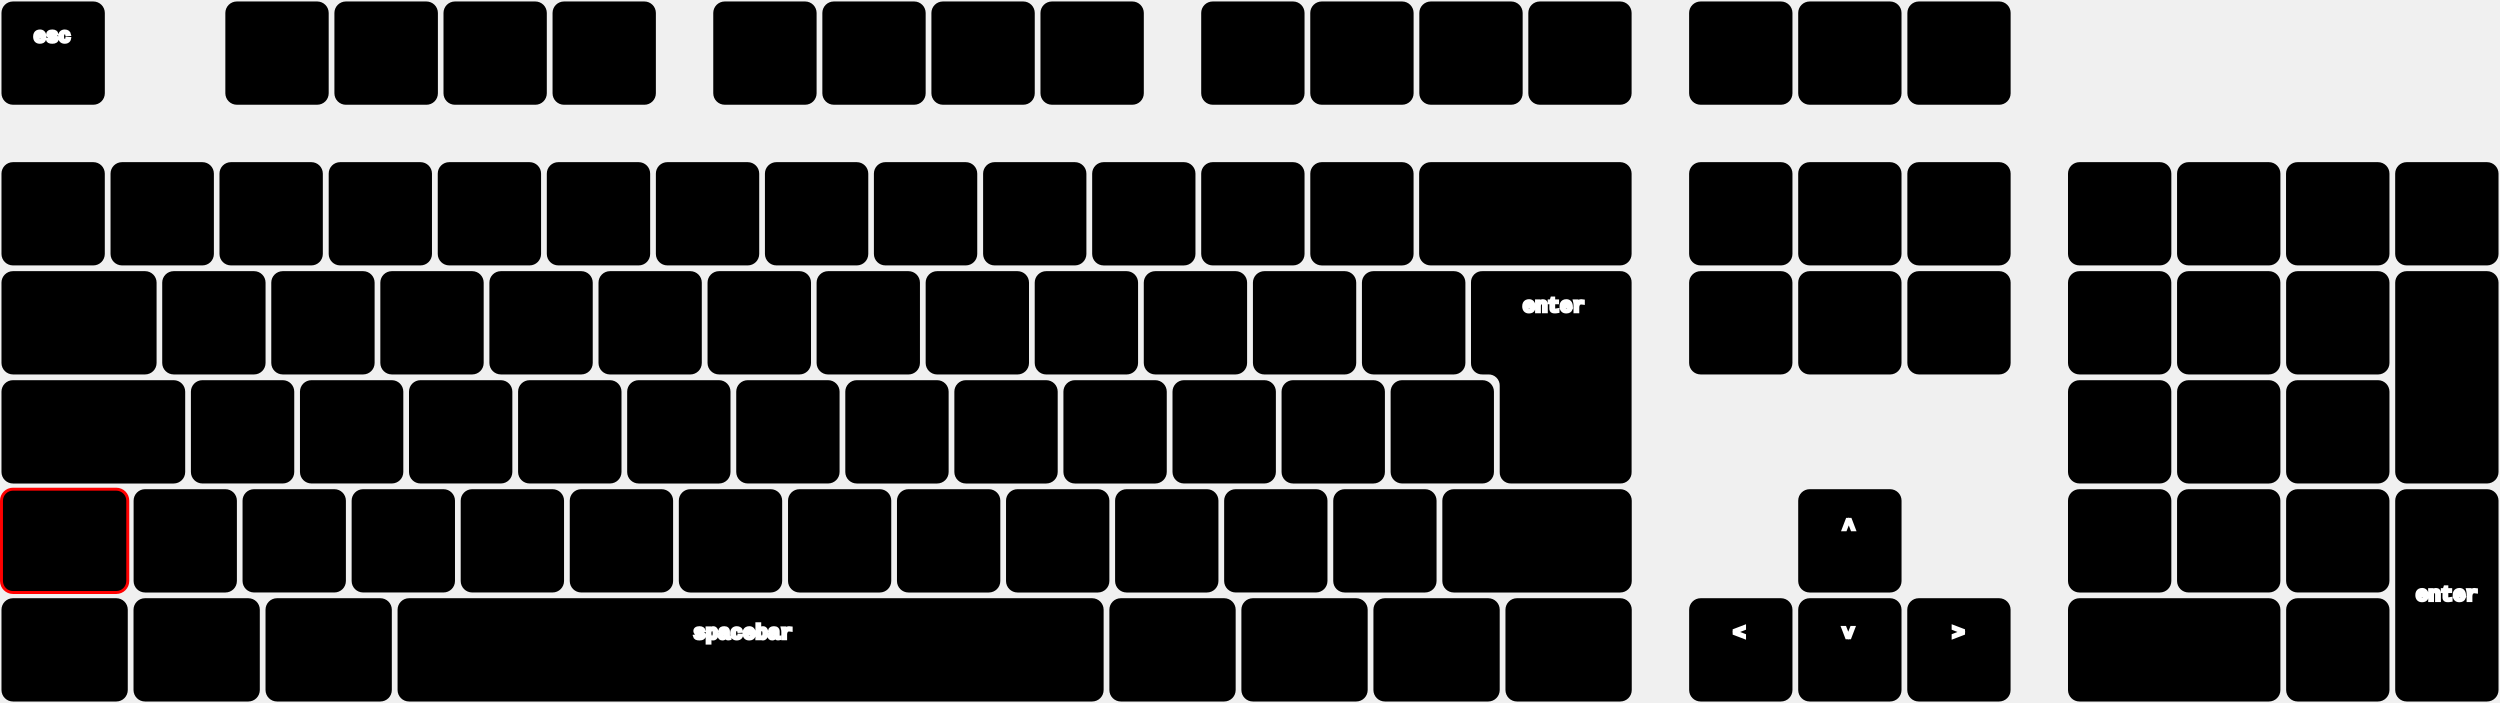
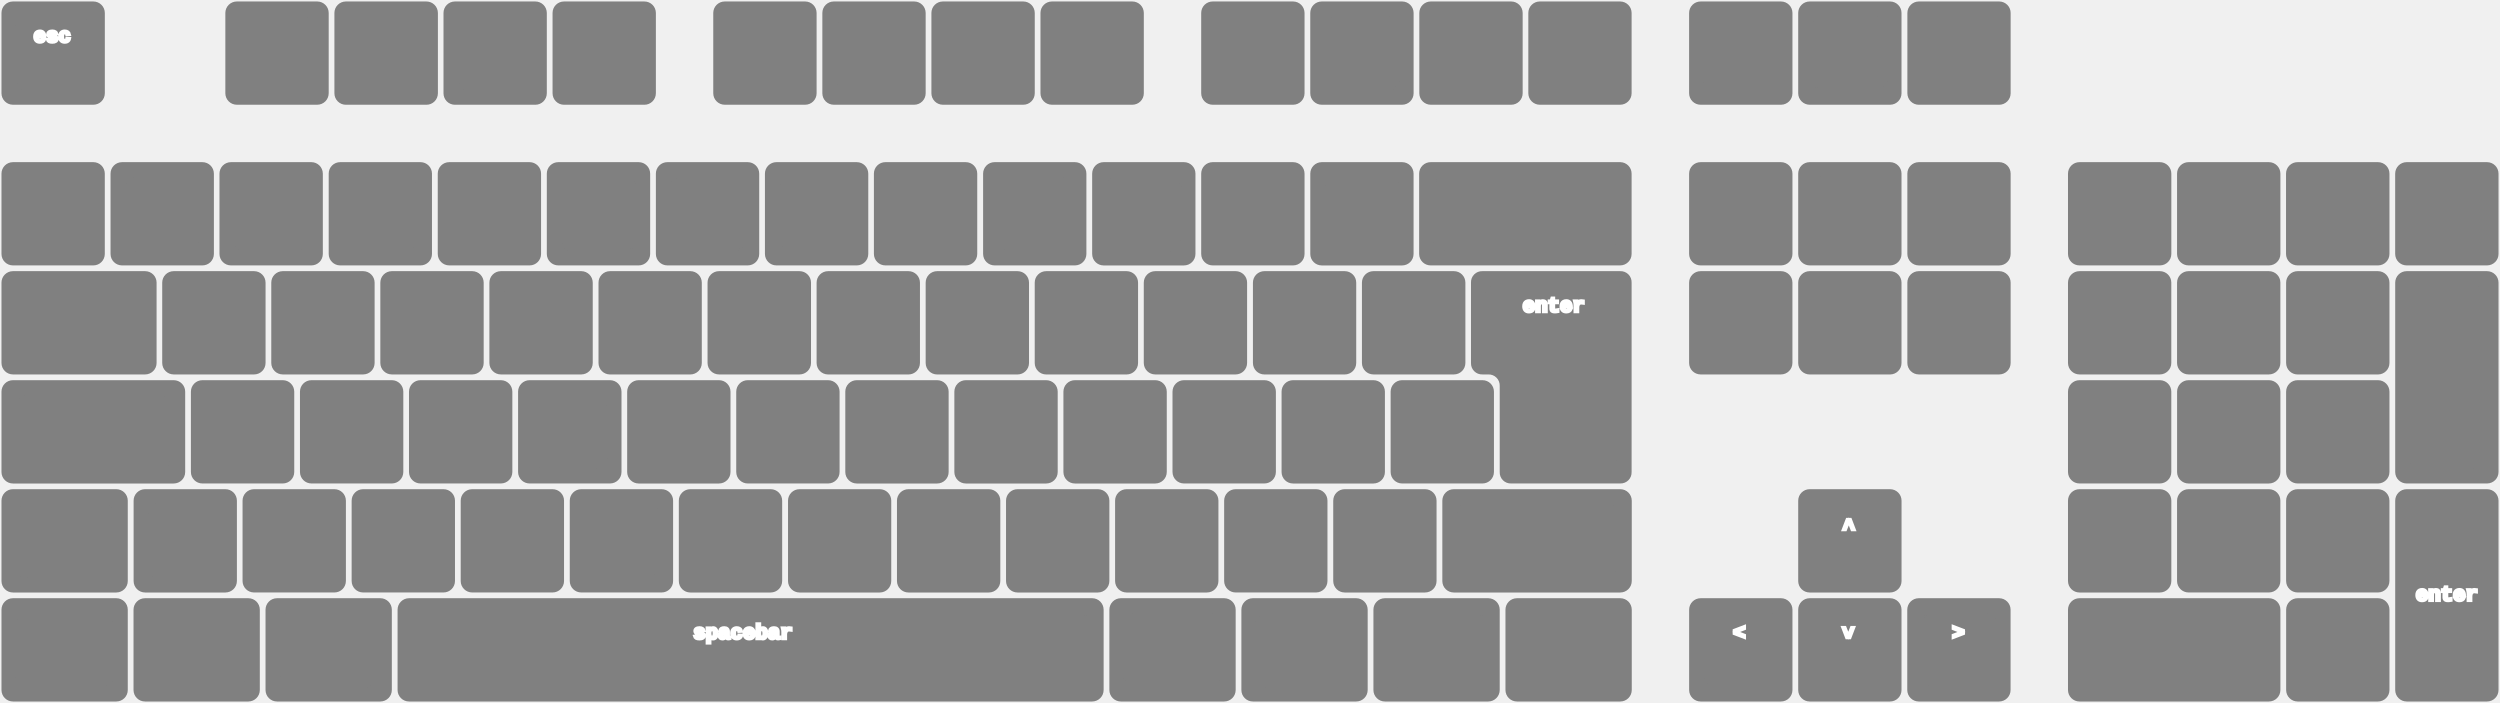
<svg xmlns="http://www.w3.org/2000/svg" viewBox="0 0 844.26 237.4">
  <defs>
    <style>.cls-2{fill:none;stroke:#fff;}.cls-2{font-size:7px;fill:#fff;font-family:CourierNewPS-BoldMT, Courier
            New;font-weight:700;}
        </style>
  </defs>
  <g id="Layer_2">
-     <g id="Layer_1-2">
-       <path stroke="red" class="cls-1" d="M4.37,165.2h34.9a3.88,3.88,0,0,1,3.88,3.88v27.13a3.88,3.88,0,0,1-3.88,3.88H4.38A3.88,3.88,0,0,1,.5,196.21V169.08A3.87,3.87,0,0,1,4.37,165.2Z" />
+     <g id="Layer_1-2" fill="grey">
+       <path id="key-shift" class="cls-1" d="M4.37,165.2h34.9a3.88,3.88,0,0,1,3.88,3.88v27.13a3.88,3.88,0,0,1-3.88,3.88H4.38A3.88,3.88,0,0,1,.5,196.21V169.08A3.87,3.87,0,0,1,4.37,165.2Z" />
      <path class="cls-1" d="M9.22,170h25.2a3.88,3.88,0,0,1,3.88,3.88v17.44a3.87,3.87,0,0,1-3.87,3.87H9.22a3.88,3.88,0,0,1-3.88-3.88V173.92A3.88,3.88,0,0,1,9.22,170Z" />
      <rect class="cls-1" x="45.09" y="202.02" width="42.65" height="34.88" rx="3.88" />
      <path class="cls-1" d="M53.81,206.86H79a3.88,3.88,0,0,1,3.88,3.88v17.44A3.88,3.88,0,0,1,79,232.05H53.81a3.87,3.87,0,0,1-3.87-3.87V210.74A3.88,3.88,0,0,1,53.81,206.86Z" />
      <rect class="cls-1" x="89.67" y="202.02" width="42.65" height="34.88" rx="3.88" />
      <path class="cls-1" d="M98.39,206.86h25.2a3.88,3.88,0,0,1,3.88,3.88v17.44a3.87,3.87,0,0,1-3.87,3.87H98.4a3.88,3.88,0,0,1-3.88-3.88V210.74A3.88,3.88,0,0,1,98.39,206.86Z" />
      <rect class="cls-1" x="374.64" y="202.02" width="42.65" height="34.88" rx="3.88" />
      <path class="cls-1" d="M383.36,206.86h25.2a3.88,3.88,0,0,1,3.88,3.88v17.44a3.88,3.88,0,0,1-3.88,3.88h-25.2a3.88,3.88,0,0,1-3.88-3.88V210.74A3.87,3.87,0,0,1,383.36,206.86Z" />
      <rect class="cls-1" x="419.22" y="202.02" width="42.65" height="34.88" rx="3.88" />
      <path class="cls-1" d="M427.95,206.86h25.2a3.88,3.88,0,0,1,3.88,3.88v17.44a3.88,3.88,0,0,1-3.88,3.88h-25.2a3.87,3.87,0,0,1-3.87-3.87V210.74A3.88,3.88,0,0,1,427.95,206.86Z" />
      <rect class="cls-1" x="463.81" y="202.02" width="42.65" height="34.88" rx="3.88" />
      <path class="cls-1" d="M472.53,206.86h25.2a3.88,3.88,0,0,1,3.88,3.88v17.44a3.88,3.88,0,0,1-3.88,3.88h-25.2a3.87,3.87,0,0,1-3.87-3.87V210.74A3.88,3.88,0,0,1,472.53,206.86Z" />
      <path class="cls-1" d="M517.12,206.86h25.2a3.87,3.87,0,0,1,3.87,3.87v17.44a3.88,3.88,0,0,1-3.88,3.88h-25.2a3.88,3.88,0,0,1-3.88-3.88V210.74A3.88,3.88,0,0,1,517.12,206.86Z" />
      <rect class="cls-1" x="508.4" y="202.02" width="42.65" height="34.88" rx="3.88" />
      <path class="cls-1" d="M90.64,170h17.45a3.88,3.88,0,0,1,3.88,3.88v17.44a3.88,3.88,0,0,1-3.88,3.88H90.64a3.87,3.87,0,0,1-3.87-3.87V173.93A3.88,3.88,0,0,1,90.64,170Z" />
      <path class="cls-1" d="M85.79,165.2h27.14a3.88,3.88,0,0,1,3.88,3.88v27.13a3.87,3.87,0,0,1-3.87,3.87H85.79a3.88,3.88,0,0,1-3.88-3.88V169.08A3.88,3.88,0,0,1,85.79,165.2Z" />
      <path class="cls-1" d="M127.47,170h17.45a3.88,3.88,0,0,1,3.88,3.88v17.44a3.88,3.88,0,0,1-3.88,3.88H127.47a3.88,3.88,0,0,1-3.88-3.88V173.92A3.87,3.87,0,0,1,127.47,170Z" />
      <path class="cls-1" d="M122.63,165.2h27.14a3.88,3.88,0,0,1,3.88,3.88v27.13a3.87,3.87,0,0,1-3.87,3.87H122.63a3.88,3.88,0,0,1-3.88-3.88V169.08A3.88,3.88,0,0,1,122.63,165.2Z" />
      <rect class="cls-1" x="160.43" y="170.05" width="25.2" height="25.19" rx="3.88" />
      <path class="cls-1" d="M159.46,165.2H186.6a3.88,3.88,0,0,1,3.88,3.88v27.13a3.87,3.87,0,0,1-3.87,3.87H159.46a3.88,3.88,0,0,1-3.88-3.88V169.08A3.88,3.88,0,0,1,159.46,165.2Z" />
      <path class="cls-1" d="M196.29,165.2h27.14a3.88,3.88,0,0,1,3.88,3.88v27.13a3.87,3.87,0,0,1-3.87,3.87H196.29a3.88,3.88,0,0,1-3.88-3.88V169.08A3.88,3.88,0,0,1,196.29,165.2Z" />
      <path class="cls-1" d="M201.14,170h17.45a3.87,3.87,0,0,1,3.87,3.87v17.44a3.88,3.88,0,0,1-3.88,3.88H201.14a3.88,3.88,0,0,1-3.88-3.88V173.93A3.88,3.88,0,0,1,201.14,170Z" />
      <path class="cls-1" d="M238,170h17.45a3.88,3.88,0,0,1,3.88,3.88v17.44a3.87,3.87,0,0,1-3.87,3.87H238a3.88,3.88,0,0,1-3.88-3.88V173.92A3.88,3.88,0,0,1,238,170Z" />
      <path class="cls-1" d="M233.12,165.2h27.14a3.88,3.88,0,0,1,3.88,3.88v27.13a3.88,3.88,0,0,1-3.88,3.88H233.12a3.88,3.88,0,0,1-3.88-3.88V169.08A3.87,3.87,0,0,1,233.12,165.2Z" />
      <path class="cls-1" d="M274.8,170h17.45a3.87,3.87,0,0,1,3.87,3.87v17.44a3.88,3.88,0,0,1-3.88,3.88H274.8a3.88,3.88,0,0,1-3.88-3.88V173.93A3.88,3.88,0,0,1,274.8,170Z" />
      <path class="cls-1" d="M270,165.2H297.1a3.88,3.88,0,0,1,3.88,3.88v27.13a3.88,3.88,0,0,1-3.88,3.88H270a3.88,3.88,0,0,1-3.88-3.88V169.08A3.87,3.87,0,0,1,270,165.2Z" />
      <path class="cls-1" d="M311.63,170h17.45a3.88,3.88,0,0,1,3.88,3.88v17.44a3.87,3.87,0,0,1-3.87,3.87H311.63a3.88,3.88,0,0,1-3.88-3.88V173.92A3.88,3.88,0,0,1,311.63,170Z" />
      <path class="cls-1" d="M306.79,165.2h27.14a3.88,3.88,0,0,1,3.88,3.88v27.13a3.88,3.88,0,0,1-3.88,3.88H306.79a3.88,3.88,0,0,1-3.88-3.88V169.08A3.87,3.87,0,0,1,306.79,165.2Z" />
      <path class="cls-1" d="M348.46,170h17.45a3.88,3.88,0,0,1,3.88,3.88v17.44a3.87,3.87,0,0,1-3.87,3.87H348.47a3.88,3.88,0,0,1-3.88-3.88V173.92A3.88,3.88,0,0,1,348.46,170Z" />
      <path class="cls-1" d="M343.62,165.2h27.14a3.88,3.88,0,0,1,3.88,3.88v27.13a3.88,3.88,0,0,1-3.88,3.88H343.62a3.88,3.88,0,0,1-3.88-3.88V169.08A3.87,3.87,0,0,1,343.62,165.2Z" />
      <path class="cls-1" d="M385.3,170h17.45a3.87,3.87,0,0,1,3.87,3.87v17.44a3.88,3.88,0,0,1-3.88,3.88H385.3a3.88,3.88,0,0,1-3.88-3.88V173.93A3.88,3.88,0,0,1,385.3,170Z" />
      <path class="cls-1" d="M380.45,165.2h27.14a3.88,3.88,0,0,1,3.88,3.88v27.13a3.88,3.88,0,0,1-3.88,3.88H380.45a3.88,3.88,0,0,1-3.88-3.88V169.08A3.87,3.87,0,0,1,380.45,165.2Z" />
      <path class="cls-1" d="M422.13,170h17.45a3.88,3.88,0,0,1,3.88,3.88v17.44a3.88,3.88,0,0,1-3.88,3.88H422.13a3.87,3.87,0,0,1-3.87-3.87V173.93A3.88,3.88,0,0,1,422.13,170Z" />
      <path class="cls-1" d="M417.28,165.2h27.14a3.87,3.87,0,0,1,3.87,3.87v27.13a3.88,3.88,0,0,1-3.88,3.88H417.28a3.88,3.88,0,0,1-3.88-3.88V169.08A3.88,3.88,0,0,1,417.28,165.2Z" />
      <path class="cls-1" d="M459,170h17.45a3.88,3.88,0,0,1,3.88,3.88v17.44a3.88,3.88,0,0,1-3.88,3.88H459a3.87,3.87,0,0,1-3.87-3.87V173.93A3.88,3.88,0,0,1,459,170Z" />
      <path class="cls-1" d="M454.11,165.2h27.14a3.88,3.88,0,0,1,3.88,3.88v27.13a3.88,3.88,0,0,1-3.88,3.88H454.12a3.88,3.88,0,0,1-3.88-3.88V169.08A3.87,3.87,0,0,1,454.11,165.2Z" />
      <path class="cls-1" d="M73.19,133.23H90.64a3.88,3.88,0,0,1,3.88,3.88v17.44a3.88,3.88,0,0,1-3.88,3.88H73.19a3.87,3.87,0,0,1-3.87-3.87V137.11A3.88,3.88,0,0,1,73.19,133.23Z" />
      <path class="cls-1" d="M68.35,128.39H95.49a3.88,3.88,0,0,1,3.88,3.88v27.13a3.87,3.87,0,0,1-3.87,3.87H68.35a3.88,3.88,0,0,1-3.88-3.88V132.26A3.88,3.88,0,0,1,68.35,128.39Z" />
      <path class="cls-1" d="M110,133.23h17.45a3.88,3.88,0,0,1,3.88,3.88v17.44a3.88,3.88,0,0,1-3.88,3.88H110a3.88,3.88,0,0,1-3.88-3.88V137.11A3.87,3.87,0,0,1,110,133.23Z" />
      <path class="cls-1" d="M105.18,128.39h27.14a3.88,3.88,0,0,1,3.88,3.88v27.13a3.87,3.87,0,0,1-3.87,3.87H105.18a3.88,3.88,0,0,1-3.88-3.88V132.26A3.88,3.88,0,0,1,105.18,128.39Z" />
      <path class="cls-1" d="M146.86,133.23h17.45a3.87,3.87,0,0,1,3.87,3.87v17.44a3.87,3.87,0,0,1-3.87,3.87H146.86a3.88,3.88,0,0,1-3.88-3.88V137.11A3.88,3.88,0,0,1,146.86,133.23Z" />
      <path class="cls-1" d="M142,128.39h27.14a3.88,3.88,0,0,1,3.88,3.88v27.13a3.87,3.87,0,0,1-3.87,3.87H142a3.88,3.88,0,0,1-3.88-3.88V132.26A3.88,3.88,0,0,1,142,128.39Z" />
      <path class="cls-1" d="M178.84,128.39H206a3.88,3.88,0,0,1,3.88,3.88v27.13a3.87,3.87,0,0,1-3.87,3.87H178.84a3.88,3.88,0,0,1-3.88-3.88V132.26A3.88,3.88,0,0,1,178.84,128.39Z" />
      <path class="cls-1" d="M183.69,133.23h17.45a3.87,3.87,0,0,1,3.87,3.87v17.44a3.88,3.88,0,0,1-3.88,3.88H183.69a3.88,3.88,0,0,1-3.88-3.88V137.11A3.88,3.88,0,0,1,183.69,133.23Z" />
      <path class="cls-1" d="M220.52,133.23H238a3.88,3.88,0,0,1,3.88,3.88v17.44a3.87,3.87,0,0,1-3.87,3.87H220.52a3.88,3.88,0,0,1-3.88-3.88V137.11A3.88,3.88,0,0,1,220.52,133.23Z" />
      <path class="cls-1" d="M215.67,128.39h27.14a3.88,3.88,0,0,1,3.88,3.88v27.13a3.88,3.88,0,0,1-3.88,3.88H215.68a3.88,3.88,0,0,1-3.88-3.88V132.26A3.87,3.87,0,0,1,215.67,128.39Z" />
      <path class="cls-1" d="M257.36,133.23H274.8a3.87,3.87,0,0,1,3.87,3.87v17.44a3.88,3.88,0,0,1-3.88,3.88H257.35a3.88,3.88,0,0,1-3.88-3.88V137.11A3.88,3.88,0,0,1,257.36,133.23Z" />
      <path class="cls-1" d="M252.51,128.39h27.14a3.88,3.88,0,0,1,3.88,3.88v27.12a3.88,3.88,0,0,1-3.88,3.88H252.51a3.88,3.88,0,0,1-3.88-3.88V132.26A3.87,3.87,0,0,1,252.51,128.39Z" />
      <path class="cls-1" d="M294.19,133.23h17.45a3.88,3.88,0,0,1,3.88,3.88v17.44a3.87,3.87,0,0,1-3.87,3.87H294.19a3.88,3.88,0,0,1-3.88-3.88V137.11A3.88,3.88,0,0,1,294.19,133.23Z" />
      <path class="cls-1" d="M289.34,128.39h27.14a3.88,3.88,0,0,1,3.88,3.88v27.13a3.88,3.88,0,0,1-3.88,3.88H289.34a3.88,3.88,0,0,1-3.88-3.88V132.26A3.87,3.87,0,0,1,289.34,128.39Z" />
      <path class="cls-1" d="M331,133.23h17.45a3.88,3.88,0,0,1,3.88,3.88v17.44a3.87,3.87,0,0,1-3.87,3.87H331a3.88,3.88,0,0,1-3.88-3.88V137.11A3.88,3.88,0,0,1,331,133.23Z" />
      <path class="cls-1" d="M326.17,128.39h27.14a3.88,3.88,0,0,1,3.88,3.88v27.13a3.88,3.88,0,0,1-3.88,3.88H326.17a3.88,3.88,0,0,1-3.88-3.88V132.26A3.87,3.87,0,0,1,326.17,128.39Z" />
      <path class="cls-1" d="M367.85,133.23H385.3a3.87,3.87,0,0,1,3.87,3.87v17.44a3.88,3.88,0,0,1-3.88,3.88H367.85a3.88,3.88,0,0,1-3.88-3.88V137.11A3.88,3.88,0,0,1,367.85,133.23Z" />
      <path class="cls-1" d="M363,128.39h27.14a3.88,3.88,0,0,1,3.88,3.88v27.13a3.88,3.88,0,0,1-3.88,3.88H363a3.88,3.88,0,0,1-3.88-3.88V132.26A3.87,3.87,0,0,1,363,128.39Z" />
      <path class="cls-1" d="M404.68,133.23h17.45a3.88,3.88,0,0,1,3.88,3.88v17.44a3.88,3.88,0,0,1-3.88,3.88H404.68a3.87,3.87,0,0,1-3.87-3.87V137.11A3.88,3.88,0,0,1,404.68,133.23Z" />
      <path class="cls-1" d="M399.84,128.39H427a3.87,3.87,0,0,1,3.87,3.87v27.13a3.88,3.88,0,0,1-3.88,3.88H399.84a3.88,3.88,0,0,1-3.88-3.88V132.27A3.88,3.88,0,0,1,399.84,128.39Z" />
      <path class="cls-1" d="M441.51,133.23H459a3.88,3.88,0,0,1,3.88,3.88v17.44a3.88,3.88,0,0,1-3.88,3.88H441.52a3.88,3.88,0,0,1-3.88-3.88V137.11A3.87,3.87,0,0,1,441.51,133.23Z" />
      <path class="cls-1" d="M436.67,128.39h27.14a3.88,3.88,0,0,1,3.88,3.88v27.13a3.88,3.88,0,0,1-3.88,3.88H436.67a3.88,3.88,0,0,1-3.88-3.88V132.26A3.87,3.87,0,0,1,436.67,128.39Z" />
      <path class="cls-1" d="M478.35,133.23h17.45a3.88,3.88,0,0,1,3.88,3.88v17.44a3.87,3.87,0,0,1-3.87,3.87H478.35a3.88,3.88,0,0,1-3.88-3.88V137.11A3.88,3.88,0,0,1,478.35,133.23Z" />
      <path class="cls-1" d="M473.5,128.39h27.14a3.87,3.87,0,0,1,3.87,3.87v27.13a3.88,3.88,0,0,1-3.88,3.88H473.5a3.88,3.88,0,0,1-3.88-3.88V132.26A3.88,3.88,0,0,1,473.5,128.39Z" />
      <path class="cls-1" d="M63.5,96.42H80.95a3.88,3.88,0,0,1,3.88,3.88v17.44a3.88,3.88,0,0,1-3.88,3.88H63.5a3.87,3.87,0,0,1-3.87-3.87V100.29A3.88,3.88,0,0,1,63.5,96.42Z" />
      <path class="cls-1" d="M58.65,91.57H85.8a3.88,3.88,0,0,1,3.88,3.88v27.13a3.87,3.87,0,0,1-3.87,3.87H58.66a3.88,3.88,0,0,1-3.88-3.88V95.45A3.88,3.88,0,0,1,58.65,91.57Z" />
      <path class="cls-1" d="M100.33,96.42h17.45a3.88,3.88,0,0,1,3.88,3.88v17.44a3.88,3.88,0,0,1-3.88,3.88H100.33a3.88,3.88,0,0,1-3.88-3.88V100.29A3.87,3.87,0,0,1,100.33,96.42Z" />
      <path class="cls-1" d="M95.49,91.57h27.14a3.88,3.88,0,0,1,3.88,3.88v27.13a3.87,3.87,0,0,1-3.87,3.87H95.49a3.88,3.88,0,0,1-3.88-3.88V95.45A3.88,3.88,0,0,1,95.49,91.57Z" />
      <path class="cls-1" d="M137.17,96.42h17.45a3.87,3.87,0,0,1,3.87,3.87v17.44a3.87,3.87,0,0,1-3.87,3.87H137.17a3.88,3.88,0,0,1-3.88-3.88V100.29A3.88,3.88,0,0,1,137.17,96.42Z" />
      <path class="cls-1" d="M132.32,91.57h27.14a3.88,3.88,0,0,1,3.88,3.88v27.13a3.87,3.87,0,0,1-3.87,3.87H132.32a3.88,3.88,0,0,1-3.88-3.88V95.45A3.88,3.88,0,0,1,132.32,91.57Z" />
      <path class="cls-1" d="M169.15,91.57h27.14a3.88,3.88,0,0,1,3.88,3.88v27.13a3.87,3.87,0,0,1-3.87,3.87H169.15a3.88,3.88,0,0,1-3.88-3.88V95.45A3.88,3.88,0,0,1,169.15,91.57Z" />
      <path class="cls-1" d="M174,96.42h17.45a3.87,3.87,0,0,1,3.87,3.87v17.44a3.88,3.88,0,0,1-3.88,3.88H174a3.88,3.88,0,0,1-3.88-3.88V100.29A3.88,3.88,0,0,1,174,96.42Z" />
      <path class="cls-1" d="M210.83,96.42h17.45a3.88,3.88,0,0,1,3.88,3.88v17.44a3.87,3.87,0,0,1-3.87,3.87H210.83a3.88,3.88,0,0,1-3.88-3.88V100.29A3.88,3.88,0,0,1,210.83,96.42Z" />
      <path class="cls-1" d="M206,91.57h27.14A3.88,3.88,0,0,1,237,95.45v27.13a3.88,3.88,0,0,1-3.88,3.88H206a3.88,3.88,0,0,1-3.88-3.88V95.45A3.87,3.87,0,0,1,206,91.57Z" />
      <path class="cls-1" d="M247.66,96.42h17.45a3.87,3.87,0,0,1,3.87,3.87v17.44a3.87,3.87,0,0,1-3.87,3.87H247.66a3.88,3.88,0,0,1-3.88-3.88V100.29A3.88,3.88,0,0,1,247.66,96.42Z" />
      <path class="cls-1" d="M242.81,91.57H270a3.88,3.88,0,0,1,3.88,3.88v27.12a3.88,3.88,0,0,1-3.88,3.88H242.82a3.88,3.88,0,0,1-3.88-3.88V95.45A3.87,3.87,0,0,1,242.81,91.57Z" />
      <path class="cls-1" d="M284.49,96.42h17.45a3.88,3.88,0,0,1,3.88,3.88v17.44a3.87,3.87,0,0,1-3.87,3.87H284.49a3.88,3.88,0,0,1-3.88-3.88V100.29A3.88,3.88,0,0,1,284.49,96.42Z" />
      <path class="cls-1" d="M279.65,91.57h27.14a3.88,3.88,0,0,1,3.88,3.88v27.13a3.88,3.88,0,0,1-3.88,3.88H279.65a3.88,3.88,0,0,1-3.88-3.88V95.45A3.87,3.87,0,0,1,279.65,91.57Z" />
      <path class="cls-1" d="M321.33,96.42h17.45a3.88,3.88,0,0,1,3.88,3.88v17.44a3.87,3.87,0,0,1-3.87,3.87H321.33a3.88,3.88,0,0,1-3.88-3.88V100.29A3.88,3.88,0,0,1,321.33,96.42Z" />
      <path class="cls-1" d="M316.48,91.57h27.14a3.88,3.88,0,0,1,3.88,3.88v27.13a3.88,3.88,0,0,1-3.88,3.88H316.48a3.88,3.88,0,0,1-3.88-3.88V95.45A3.87,3.87,0,0,1,316.48,91.57Z" />
      <path class="cls-1" d="M358.16,96.42h17.45a3.87,3.87,0,0,1,3.87,3.87v17.44a3.88,3.88,0,0,1-3.88,3.88H358.16a3.88,3.88,0,0,1-3.88-3.88V100.29A3.88,3.88,0,0,1,358.16,96.42Z" />
      <path class="cls-1" d="M353.31,91.57h27.14a3.88,3.88,0,0,1,3.88,3.88v27.13a3.88,3.88,0,0,1-3.88,3.88H353.31a3.88,3.88,0,0,1-3.88-3.88V95.45A3.87,3.87,0,0,1,353.31,91.57Z" />
      <path class="cls-1" d="M395,96.42h17.45a3.88,3.88,0,0,1,3.88,3.88v17.44a3.88,3.88,0,0,1-3.88,3.88H395a3.87,3.87,0,0,1-3.87-3.87V100.29A3.88,3.88,0,0,1,395,96.42Z" />
      <path class="cls-1" d="M390.14,91.57h27.14a3.87,3.87,0,0,1,3.87,3.87v27.13a3.88,3.88,0,0,1-3.88,3.88H390.14a3.88,3.88,0,0,1-3.88-3.88V95.45A3.88,3.88,0,0,1,390.14,91.57Z" />
      <path class="cls-1" d="M431.82,96.42h17.45a3.88,3.88,0,0,1,3.88,3.88v17.44a3.88,3.88,0,0,1-3.88,3.88H431.82a3.88,3.88,0,0,1-3.88-3.88V100.29A3.87,3.87,0,0,1,431.82,96.42Z" />
      <path class="cls-1" d="M427,91.57h27.14A3.88,3.88,0,0,1,458,95.45v27.13a3.88,3.88,0,0,1-3.88,3.88H427a3.88,3.88,0,0,1-3.88-3.88V95.45A3.87,3.87,0,0,1,427,91.57Z" />
      <path class="cls-1" d="M468.65,96.42H486.1a3.88,3.88,0,0,1,3.88,3.88v17.44a3.87,3.87,0,0,1-3.87,3.87H468.66a3.88,3.88,0,0,1-3.88-3.88V100.29A3.88,3.88,0,0,1,468.65,96.42Z" />
      <path class="cls-1" d="M463.81,91.57H491a3.87,3.87,0,0,1,3.87,3.87v27.13a3.88,3.88,0,0,1-3.88,3.88H463.81a3.88,3.88,0,0,1-3.88-3.88V95.45A3.88,3.88,0,0,1,463.81,91.57Z" />
      <path class="cls-1" d="M49,165.2H76.1A3.88,3.88,0,0,1,80,169.08v27.13a3.88,3.88,0,0,1-3.88,3.88H49a3.88,3.88,0,0,1-3.88-3.88V169.08A3.87,3.87,0,0,1,49,165.2Z" />
      <path class="cls-1" d="M53.81,170H71.26a3.88,3.88,0,0,1,3.88,3.88v17.44a3.87,3.87,0,0,1-3.87,3.87H53.81a3.88,3.88,0,0,1-3.88-3.88V173.92A3.88,3.88,0,0,1,53.81,170Z" />
      <path class="cls-1" d="M483.19,54.76h64A3.88,3.88,0,0,1,551,58.63V85.76a3.87,3.87,0,0,1-3.87,3.87h-64a3.88,3.88,0,0,1-3.88-3.88V58.63A3.88,3.88,0,0,1,483.19,54.76Z" />
      <rect class="cls-1" x="484.16" y="59.6" width="62.03" height="25.19" rx="3.88" />
      <path class="cls-1" d="M446.36,54.76H473.5a3.87,3.87,0,0,1,3.87,3.87V85.76a3.88,3.88,0,0,1-3.88,3.88H446.36a3.87,3.87,0,0,1-3.87-3.87V58.63A3.88,3.88,0,0,1,446.36,54.76Z" />
      <rect class="cls-1" x="447.33" y="59.6" width="25.2" height="25.19" rx="3.88" />
      <rect class="cls-1" x="410.5" y="59.6" width="25.2" height="25.19" rx="3.88" />
      <path class="cls-1" d="M409.53,54.76h27.14a3.88,3.88,0,0,1,3.88,3.88V85.76a3.87,3.87,0,0,1-3.87,3.87H409.53a3.88,3.88,0,0,1-3.88-3.88V58.63A3.87,3.87,0,0,1,409.53,54.76Z" />
      <path class="cls-1" d="M372.7,54.76h27.14a3.87,3.87,0,0,1,3.87,3.87V85.76a3.88,3.88,0,0,1-3.88,3.88H372.7a3.87,3.87,0,0,1-3.87-3.87V58.63A3.88,3.88,0,0,1,372.7,54.76Z" />
      <rect class="cls-1" x="373.67" y="59.6" width="25.2" height="25.19" rx="3.88" />
      <path class="cls-1" d="M335.86,54.76H363a3.88,3.88,0,0,1,3.88,3.88V85.76A3.87,3.87,0,0,1,363,89.63H335.87A3.88,3.88,0,0,1,332,85.76V58.63A3.87,3.87,0,0,1,335.86,54.76Z" />
      <rect class="cls-1" x="336.84" y="59.6" width="25.2" height="25.19" rx="3.88" />
      <path class="cls-1" d="M299,54.76h27.14a3.88,3.88,0,0,1,3.88,3.88V85.76a3.87,3.87,0,0,1-3.87,3.87H299a3.88,3.88,0,0,1-3.88-3.88V58.63A3.87,3.87,0,0,1,299,54.76Z" />
      <rect class="cls-1" x="300" y="59.6" width="25.2" height="25.19" rx="3.88" />
      <path class="cls-1" d="M262.2,54.76h27.14a3.88,3.88,0,0,1,3.88,3.88V85.76a3.87,3.87,0,0,1-3.87,3.87H262.2a3.88,3.88,0,0,1-3.88-3.88V58.63A3.87,3.87,0,0,1,262.2,54.76Z" />
      <rect class="cls-1" x="263.17" y="59.6" width="25.2" height="25.19" rx="3.88" />
      <path class="cls-1" d="M225.37,54.76h27.14a3.88,3.88,0,0,1,3.88,3.88V85.76a3.87,3.87,0,0,1-3.87,3.87H225.37a3.88,3.88,0,0,1-3.88-3.88V58.63A3.87,3.87,0,0,1,225.37,54.76Z" />
      <rect class="cls-1" x="226.34" y="59.6" width="25.2" height="25.19" rx="3.88" />
      <path class="cls-1" d="M188.54,54.76h27.14a3.88,3.88,0,0,1,3.88,3.88V85.76a3.87,3.87,0,0,1-3.87,3.87H188.54a3.88,3.88,0,0,1-3.88-3.88V58.63A3.87,3.87,0,0,1,188.54,54.76Z" />
      <rect class="cls-1" x="189.51" y="59.6" width="25.2" height="25.19" rx="3.88" />
      <path class="cls-1" d="M490.95,165.2h56.22a3.88,3.88,0,0,1,3.88,3.88v27.13a3.88,3.88,0,0,1-3.88,3.88H490.95a3.87,3.87,0,0,1-3.87-3.87V169.08A3.88,3.88,0,0,1,490.95,165.2Z" />
      <path class="cls-1" d="M495.79,170h46.53a3.88,3.88,0,0,1,3.88,3.88v17.44a3.87,3.87,0,0,1-3.87,3.87H495.79a3.88,3.88,0,0,1-3.88-3.88V173.92A3.88,3.88,0,0,1,495.79,170Z" />
      <path class="cls-1" d="M4.37,128.39H58.66a3.88,3.88,0,0,1,3.88,3.88v27.13a3.88,3.88,0,0,1-3.88,3.88H4.38A3.88,3.88,0,0,1,.5,159.39V132.26a3.87,3.87,0,0,1,3.87-3.87Z" />
      <path class="cls-1" d="M9.22,133.23H53.81a3.88,3.88,0,0,1,3.88,3.88v17.44a3.87,3.87,0,0,1-3.87,3.87H9.22a3.88,3.88,0,0,1-3.88-3.88V137.11A3.88,3.88,0,0,1,9.22,133.23Z" />
      <rect class="cls-1" x="0.5" y="202.02" width="42.65" height="34.88" rx="3.88" />
      <path class="cls-1" d="M9.22,206.86h25.2a3.88,3.88,0,0,1,3.88,3.88v17.44a3.88,3.88,0,0,1-3.88,3.88H9.22a3.87,3.87,0,0,1-3.87-3.87V210.74A3.88,3.88,0,0,1,9.22,206.86Z" />
      <rect class="cls-1" x="152.67" y="59.6" width="25.2" height="25.19" rx="3.88" />
      <path class="cls-1" d="M151.7,54.76h27.14a3.88,3.88,0,0,1,3.88,3.88V85.76a3.87,3.87,0,0,1-3.87,3.87H151.71a3.88,3.88,0,0,1-3.88-3.88V58.63A3.87,3.87,0,0,1,151.7,54.76Z" />
      <path class="cls-1" d="M114.87,54.76H142a3.88,3.88,0,0,1,3.88,3.88V85.76A3.87,3.87,0,0,1,142,89.63H114.87A3.88,3.88,0,0,1,111,85.76V58.63A3.87,3.87,0,0,1,114.87,54.76Z" />
      <rect class="cls-1" x="115.84" y="59.6" width="25.2" height="25.19" rx="3.88" />
      <path class="cls-1" d="M78,54.76h27.14a3.88,3.88,0,0,1,3.88,3.88V85.76a3.87,3.87,0,0,1-3.87,3.87H78a3.88,3.88,0,0,1-3.88-3.88V58.63A3.87,3.87,0,0,1,78,54.76Z" />
      <rect class="cls-1" x="79.01" y="59.6" width="25.2" height="25.19" rx="3.88" />
      <path class="cls-1" d="M41.21,54.76H68.35a3.88,3.88,0,0,1,3.88,3.88V85.76a3.87,3.87,0,0,1-3.87,3.87H41.21a3.88,3.88,0,0,1-3.88-3.88V58.63A3.87,3.87,0,0,1,41.21,54.76Z" />
      <rect class="cls-1" x="42.18" y="59.6" width="25.2" height="25.19" rx="3.88" />
      <path class="cls-1" d="M4.38,54.76H31.52a3.87,3.87,0,0,1,3.87,3.87V85.76a3.87,3.87,0,0,1-3.87,3.87H4.37A3.87,3.87,0,0,1,.5,85.76V58.63A3.88,3.88,0,0,1,4.38,54.76Z" />
      <rect class="cls-1" x="5.35" y="59.6" width="25.2" height="25.19" rx="3.88" />
      <rect class="cls-1" x="648.94" y="59.6" width="25.2" height="25.19" rx="3.88" />
      <path class="cls-1" d="M648,54.76h27.14A3.87,3.87,0,0,1,679,58.63V85.76a3.88,3.88,0,0,1-3.88,3.88H648a3.88,3.88,0,0,1-3.88-3.88V58.63A3.88,3.88,0,0,1,648,54.76Z" />
      <path class="cls-1" d="M611.13,54.76h27.14a3.88,3.88,0,0,1,3.88,3.88V85.76a3.87,3.87,0,0,1-3.87,3.87H611.14a3.88,3.88,0,0,1-3.88-3.88V58.63A3.87,3.87,0,0,1,611.13,54.76Z" />
      <rect class="cls-1" x="612.11" y="59.6" width="25.2" height="25.19" rx="3.88" />
      <path class="cls-1" d="M652.81,96.42h17.45a3.87,3.87,0,0,1,3.87,3.87v17.44a3.88,3.88,0,0,1-3.88,3.88H652.82a3.88,3.88,0,0,1-3.88-3.88V100.29A3.87,3.87,0,0,1,652.81,96.42Z" />
      <path class="cls-1" d="M648,91.57h27.14A3.88,3.88,0,0,1,679,95.45v27.12a3.88,3.88,0,0,1-3.88,3.88H648a3.88,3.88,0,0,1-3.88-3.88V95.45A3.87,3.87,0,0,1,648,91.57Z" />
      <path class="cls-1" d="M616,96.42h17.45a3.88,3.88,0,0,1,3.88,3.88v17.44a3.88,3.88,0,0,1-3.88,3.88H616a3.87,3.87,0,0,1-3.87-3.87V100.29A3.87,3.87,0,0,1,616,96.42Z" />
      <path class="cls-1" d="M611.13,91.57h27.14a3.88,3.88,0,0,1,3.88,3.88v27.13a3.88,3.88,0,0,1-3.88,3.88H611.14a3.88,3.88,0,0,1-3.88-3.88V95.45A3.87,3.87,0,0,1,611.13,91.57Z" />
      <path class="cls-1" d="M579.15,96.42H596.6a3.88,3.88,0,0,1,3.88,3.88v17.44a3.88,3.88,0,0,1-3.88,3.88H579.15a3.88,3.88,0,0,1-3.88-3.88V100.29A3.87,3.87,0,0,1,579.15,96.42Z" />
      <path class="cls-1" d="M574.3,91.57h27.14a3.87,3.87,0,0,1,3.87,3.87v27.13a3.88,3.88,0,0,1-3.88,3.88H574.3a3.88,3.88,0,0,1-3.88-3.88V95.45A3.88,3.88,0,0,1,574.3,91.57Z" />
      <rect class="cls-1" x="813.71" y="59.6" width="25.2" height="25.19" rx="3.88" />
      <path class="cls-1" d="M812.74,54.76h27.14a3.88,3.88,0,0,1,3.88,3.88V85.76a3.87,3.87,0,0,1-3.87,3.87H812.74a3.88,3.88,0,0,1-3.88-3.88V58.63A3.88,3.88,0,0,1,812.74,54.76Z" />
      <path class="cls-1" d="M812.74,91.57h27.14a3.88,3.88,0,0,1,3.88,3.88v63.94a3.88,3.88,0,0,1-3.88,3.88H812.74a3.87,3.87,0,0,1-3.87-3.87V95.45A3.88,3.88,0,0,1,812.74,91.57Z" />
      <path class="cls-1" d="M817.59,96.42H835a3.87,3.87,0,0,1,3.87,3.87v54.25a3.88,3.88,0,0,1-3.88,3.88H817.59a3.88,3.88,0,0,1-3.88-3.88V100.29A3.88,3.88,0,0,1,817.59,96.42Z" />
      <path class="cls-1" d="M780.76,206.86h17.45a3.88,3.88,0,0,1,3.88,3.88v17.44a3.88,3.88,0,0,1-3.88,3.88H780.76a3.87,3.87,0,0,1-3.87-3.87V210.74A3.88,3.88,0,0,1,780.76,206.86Z" />
      <rect class="cls-1" x="772.04" y="202.02" width="34.89" height="34.88" rx="3.88" />
      <rect class="cls-1" x="703.22" y="206.86" width="62.03" height="25.19" rx="3.88" />
      <rect class="cls-1" x="698.37" y="202.02" width="71.73" height="34.88" rx="3.88" />
      <path class="cls-1" d="M780.76,170h17.45a3.88,3.88,0,0,1,3.88,3.88v17.44a3.87,3.87,0,0,1-3.87,3.87H780.76a3.88,3.88,0,0,1-3.88-3.88V173.92A3.88,3.88,0,0,1,780.76,170Z" />
      <path class="cls-1" d="M775.91,165.2h27.14a3.87,3.87,0,0,1,3.87,3.87v27.13a3.88,3.88,0,0,1-3.88,3.88H775.91a3.88,3.88,0,0,1-3.88-3.88V169.08A3.88,3.88,0,0,1,775.91,165.2Z" />
      <path class="cls-1" d="M743.93,170h17.45a3.88,3.88,0,0,1,3.88,3.88v17.44a3.87,3.87,0,0,1-3.87,3.87H743.93a3.88,3.88,0,0,1-3.88-3.88V173.92A3.88,3.88,0,0,1,743.93,170Z" />
      <path class="cls-1" d="M739.08,165.2h27.14a3.87,3.87,0,0,1,3.87,3.87v27.13a3.88,3.88,0,0,1-3.88,3.88H739.08a3.88,3.88,0,0,1-3.88-3.88V169.08A3.88,3.88,0,0,1,739.08,165.2Z" />
      <path class="cls-1" d="M707.09,170h17.45a3.87,3.87,0,0,1,3.87,3.87v17.44a3.88,3.88,0,0,1-3.88,3.88H707.09a3.88,3.88,0,0,1-3.88-3.88V173.93A3.88,3.88,0,0,1,707.09,170Z" />
      <path class="cls-1" d="M702.25,165.2h27.14a3.88,3.88,0,0,1,3.88,3.88v27.13a3.88,3.88,0,0,1-3.88,3.88H702.25a3.88,3.88,0,0,1-3.88-3.88V169.08A3.87,3.87,0,0,1,702.25,165.2Z" />
      <path class="cls-1" d="M707.09,133.23h17.45a3.87,3.87,0,0,1,3.87,3.87v17.44a3.88,3.88,0,0,1-3.88,3.88H707.09a3.88,3.88,0,0,1-3.88-3.88V137.11A3.88,3.88,0,0,1,707.09,133.23Z" />
      <path class="cls-1" d="M702.25,128.39h27.14a3.87,3.87,0,0,1,3.87,3.87v27.13a3.88,3.88,0,0,1-3.88,3.88H702.25a3.88,3.88,0,0,1-3.88-3.88V132.26A3.88,3.88,0,0,1,702.25,128.39Z" />
      <path class="cls-1" d="M743.93,133.23h17.45a3.87,3.87,0,0,1,3.87,3.87v17.44a3.88,3.88,0,0,1-3.88,3.88H743.93a3.88,3.88,0,0,1-3.88-3.88V137.11A3.88,3.88,0,0,1,743.93,133.23Z" />
      <path class="cls-1" d="M739.08,128.39h27.14a3.88,3.88,0,0,1,3.88,3.88v27.13a3.88,3.88,0,0,1-3.88,3.88H739.08a3.87,3.87,0,0,1-3.87-3.87V132.26A3.88,3.88,0,0,1,739.08,128.39Z" />
      <path class="cls-1" d="M780.76,133.23h17.45a3.87,3.87,0,0,1,3.87,3.87v17.44a3.87,3.87,0,0,1-3.87,3.87H780.76a3.88,3.88,0,0,1-3.88-3.88V137.11A3.88,3.88,0,0,1,780.76,133.23Z" />
      <path class="cls-1" d="M775.91,128.39h27.14a3.88,3.88,0,0,1,3.88,3.88v27.12a3.88,3.88,0,0,1-3.88,3.88H775.91a3.88,3.88,0,0,1-3.88-3.88V132.26A3.87,3.87,0,0,1,775.91,128.39Z" />
      <path class="cls-1" d="M780.76,96.42h17.45a3.87,3.87,0,0,1,3.87,3.87v17.44a3.87,3.87,0,0,1-3.87,3.87H780.76a3.88,3.88,0,0,1-3.88-3.88V100.29A3.88,3.88,0,0,1,780.76,96.42Z" />
      <path class="cls-1" d="M775.91,91.57h27.14a3.88,3.88,0,0,1,3.88,3.88v27.13a3.88,3.88,0,0,1-3.88,3.88H775.91a3.88,3.88,0,0,1-3.88-3.88V95.45A3.87,3.87,0,0,1,775.91,91.57Z" />
      <path class="cls-1" d="M707.09,96.42h17.45a3.87,3.87,0,0,1,3.87,3.87v17.44a3.87,3.87,0,0,1-3.87,3.87H707.09a3.88,3.88,0,0,1-3.88-3.88V100.29A3.88,3.88,0,0,1,707.09,96.42Z" />
      <path class="cls-1" d="M702.25,91.57h27.14a3.87,3.87,0,0,1,3.87,3.87v27.13a3.88,3.88,0,0,1-3.88,3.88H702.25a3.88,3.88,0,0,1-3.88-3.88V95.45A3.88,3.88,0,0,1,702.25,91.57Z" />
      <path class="cls-1" d="M743.93,96.42h17.45a3.88,3.88,0,0,1,3.88,3.88v17.44a3.88,3.88,0,0,1-3.88,3.88H743.92a3.87,3.87,0,0,1-3.87-3.87V100.29A3.88,3.88,0,0,1,743.93,96.42Z" />
      <path class="cls-1" d="M739.08,91.57h27.14a3.87,3.87,0,0,1,3.87,3.87v27.13a3.88,3.88,0,0,1-3.88,3.88H739.08a3.88,3.88,0,0,1-3.88-3.88V95.45A3.88,3.88,0,0,1,739.08,91.57Z" />
      <rect class="cls-1" x="740.05" y="59.6" width="25.2" height="25.19" rx="3.88" />
      <path class="cls-1" d="M739.08,54.76h27.14a3.88,3.88,0,0,1,3.88,3.88V85.76a3.87,3.87,0,0,1-3.87,3.87H739.08a3.88,3.88,0,0,1-3.88-3.88V58.63A3.87,3.87,0,0,1,739.08,54.76Z" />
      <rect class="cls-1" x="776.88" y="59.6" width="25.2" height="25.19" rx="3.88" />
      <path class="cls-1" d="M775.91,54.76h27.14a3.88,3.88,0,0,1,3.88,3.88V85.76a3.87,3.87,0,0,1-3.87,3.87H775.91A3.88,3.88,0,0,1,772,85.76V58.63A3.87,3.87,0,0,1,775.91,54.76Z" />
      <rect class="cls-1" x="703.22" y="59.6" width="25.2" height="25.19" rx="3.88" />
      <path class="cls-1" d="M702.25,54.76h27.14a3.88,3.88,0,0,1,3.88,3.88V85.76a3.87,3.87,0,0,1-3.87,3.87H702.25a3.88,3.88,0,0,1-3.88-3.88V58.63A3.87,3.87,0,0,1,702.25,54.76Z" />
      <path class="cls-1" d="M9.22,96.42h34.9A3.87,3.87,0,0,1,48,100.29v17.44a3.88,3.88,0,0,1-3.88,3.88H9.22a3.88,3.88,0,0,1-3.88-3.88V100.29A3.87,3.87,0,0,1,9.22,96.42Z" />
      <path class="cls-1" d="M4.37,91.57H49a3.88,3.88,0,0,1,3.88,3.88v27.13A3.88,3.88,0,0,1,49,126.45H4.38A3.88,3.88,0,0,1,.5,122.57V95.45A3.87,3.87,0,0,1,4.37,91.57Z" />
      <rect class="cls-1" x="575.27" y="59.6" width="25.2" height="25.19" rx="3.88" />
      <path class="cls-1" d="M574.3,54.76h27.14a3.88,3.88,0,0,1,3.88,3.88V85.76a3.87,3.87,0,0,1-3.87,3.87H574.3a3.88,3.88,0,0,1-3.88-3.88V58.63A3.88,3.88,0,0,1,574.3,54.76Z" />
      <rect class="cls-1" x="134.26" y="202.02" width="238.44" height="34.88" rx="3.88" />
      <path class="cls-1" d="M143,206.86H364a3.88,3.88,0,0,1,3.88,3.88v17.44a3.88,3.88,0,0,1-3.88,3.88H143a3.88,3.88,0,0,1-3.88-3.88V210.74A3.87,3.87,0,0,1,143,206.86Z" />
      <text class="cls-2" transform="translate(234.09 215.73)">spacebar</text>
      <g id="ArrowLeft">
        <rect class="cls-1" x="570.43" y="202.02" width="34.89" height="34.88" rx="3.88" />
        <path class="cls-1" d="M579.15,206.86H596.6a3.88,3.88,0,0,1,3.88,3.88v17.44a3.88,3.88,0,0,1-3.88,3.88H579.15a3.87,3.87,0,0,1-3.87-3.87V210.74A3.88,3.88,0,0,1,579.15,206.86Z" />
        <text class="cls-2" transform="translate(585.28 215.73)">&lt;</text>
      </g>
      <g id="Enter">
        <path class="cls-1" d="M551,159.39V95.45a3.72,3.72,0,0,0-3.87-3.88H500.64a3.73,3.73,0,0,0-3.88,3.88v27.13a3.73,3.73,0,0,0,3.88,3.87h1.94a3.73,3.73,0,0,1,3.88,3.88v29.06a3.72,3.72,0,0,0,3.87,3.88h36.84A3.72,3.72,0,0,0,551,159.39Z" />
        <path class="cls-1" d="M542.32,96.42H505.49a3.72,3.72,0,0,0-3.88,3.87v17.44a3.73,3.73,0,0,0,3.88,3.88h1.94a3.71,3.71,0,0,1,3.87,3.87v29.07a3.72,3.72,0,0,0,3.88,3.87h27.14a3.72,3.72,0,0,0,3.88-3.87V100.29A3.72,3.72,0,0,0,542.32,96.42Z" />
        <text class="cls-2" transform="translate(514.21 105.3)">enter</text>
      </g>
      <g id="Escape">
        <path class="cls-1" d="M4.37.5H31.52a3.88,3.88,0,0,1,3.88,3.88V31.5a3.87,3.87,0,0,1-3.87,3.87H4.38A3.88,3.88,0,0,1,.5,31.5V4.37A3.87,3.87,0,0,1,4.37.5Z" />
        <path class="cls-1" d="M9.22,5.34H26.67a3.88,3.88,0,0,1,3.88,3.88V26.66a3.88,3.88,0,0,1-3.88,3.88H9.22a3.87,3.87,0,0,1-3.87-3.87V9.22A3.88,3.88,0,0,1,9.22,5.34Z" />
        <text class="cls-2" transform="translate(11.34 14.22)">esc</text>
      </g>
      <g id="NumPadEnter">
        <path class="cls-1" d="M817.59,170H835a3.87,3.87,0,0,1,3.87,3.87v54.25a3.88,3.88,0,0,1-3.88,3.88H817.59a3.87,3.87,0,0,1-3.87-3.87V173.93A3.88,3.88,0,0,1,817.59,170Z" />
        <rect class="cls-1" x="808.87" y="165.2" width="34.89" height="71.7" rx="3.88" />
        <text class="cls-2" transform="translate(815.82 202.82)">enter</text>
      </g>
      <g id="ArrowRight">
        <rect class="cls-1" x="644.09" y="202.02" width="34.89" height="34.88" rx="3.88" />
        <path class="cls-1" d="M652.82,206.86h17.45a3.88,3.88,0,0,1,3.88,3.88v17.44a3.88,3.88,0,0,1-3.88,3.88H652.81a3.87,3.87,0,0,1-3.87-3.87V210.74A3.88,3.88,0,0,1,652.82,206.86Z" />
        <text class="cls-2" transform="matrix(-1, 0, 0, 1, 663.44, 215.73)">&lt;</text>
      </g>
      <g id="ArrowUp">
        <path class="cls-1" d="M616,170h17.45a3.88,3.88,0,0,1,3.88,3.88v17.44a3.88,3.88,0,0,1-3.88,3.88H616a3.87,3.87,0,0,1-3.87-3.87V173.93A3.88,3.88,0,0,1,616,170Z" />
        <path class="cls-1" d="M611.14,165.2h27.14a3.88,3.88,0,0,1,3.88,3.88v27.13a3.88,3.88,0,0,1-3.88,3.88H611.13a3.87,3.87,0,0,1-3.87-3.87V169.08A3.88,3.88,0,0,1,611.14,165.2Z" />
        <text class="cls-2" transform="matrix(0, 1, 1, 0, 626.65, 175.04)">&lt;</text>
      </g>
      <g id="ArrowDown">
        <path class="cls-1" d="M616,206.86h17.45a3.87,3.87,0,0,1,3.87,3.87v17.44a3.88,3.88,0,0,1-3.88,3.88H616a3.88,3.88,0,0,1-3.88-3.88V210.74A3.88,3.88,0,0,1,616,206.86Z" />
        <rect class="cls-1" x="607.26" y="202.02" width="34.89" height="34.88" rx="3.88" />
        <text class="cls-2" transform="translate(626.48 215.73) rotate(-90)">&lt;</text>
      </g>
      <g id="F1">
        <path class="cls-1" d="M80,.5h27.14A3.88,3.88,0,0,1,111,4.38V31.5a3.87,3.87,0,0,1-3.87,3.87H80A3.88,3.88,0,0,1,76.1,31.5V4.37A3.87,3.87,0,0,1,80,.5Z" />
        <path class="cls-1" d="M84.83,5.34h17.45a3.87,3.87,0,0,1,3.87,3.87V26.66a3.88,3.88,0,0,1-3.88,3.88H84.82a3.88,3.88,0,0,1-3.88-3.88V9.22A3.88,3.88,0,0,1,84.83,5.34Z" />
      </g>
      <g id="F2">
        <path class="cls-1" d="M121.66,5.34h17.45A3.88,3.88,0,0,1,143,9.22V26.66a3.88,3.88,0,0,1-3.88,3.88H121.66a3.87,3.87,0,0,1-3.87-3.87V9.22A3.88,3.88,0,0,1,121.66,5.34Z" />
        <path class="cls-1" d="M116.81.5H144a3.88,3.88,0,0,1,3.88,3.88V31.5A3.87,3.87,0,0,1,144,35.38H116.81a3.88,3.88,0,0,1-3.88-3.88V4.37A3.87,3.87,0,0,1,116.81.5Z" />
      </g>
      <g id="F3">
        <path class="cls-1" d="M153.64.5h27.14a3.88,3.88,0,0,1,3.88,3.88V31.5a3.88,3.88,0,0,1-3.88,3.88H153.64a3.87,3.87,0,0,1-3.87-3.87V4.37A3.87,3.87,0,0,1,153.64.5Z" />
        <path class="cls-1" d="M158.49,5.34h17.45a3.88,3.88,0,0,1,3.88,3.88V26.66a3.88,3.88,0,0,1-3.88,3.88H158.49a3.87,3.87,0,0,1-3.87-3.87V9.22A3.88,3.88,0,0,1,158.49,5.34Z" />
      </g>
      <g id="F4">
        <path class="cls-1" d="M190.47.5h27.14a3.88,3.88,0,0,1,3.88,3.88V31.5a3.88,3.88,0,0,1-3.88,3.88H190.48a3.88,3.88,0,0,1-3.88-3.88V4.37A3.87,3.87,0,0,1,190.47.5Z" />
        <path class="cls-1" d="M195.32,5.34h17.45a3.88,3.88,0,0,1,3.88,3.88V26.66a3.88,3.88,0,0,1-3.88,3.88H195.32a3.87,3.87,0,0,1-3.87-3.87V9.22A3.88,3.88,0,0,1,195.32,5.34Z" />
      </g>
      <g id="F5">
        <path class="cls-1" d="M249.6,5.34H267a3.87,3.87,0,0,1,3.87,3.87V26.66A3.88,3.88,0,0,1,267,30.53H249.6a3.88,3.88,0,0,1-3.88-3.88V9.22A3.88,3.88,0,0,1,249.6,5.34Z" />
        <path class="cls-1" d="M244.75.5h27.14a3.88,3.88,0,0,1,3.88,3.88V31.5a3.87,3.87,0,0,1-3.87,3.87H244.75a3.88,3.88,0,0,1-3.88-3.88V4.38A3.88,3.88,0,0,1,244.75.5Z" />
      </g>
      <g id="F6">
        <path class="cls-1" d="M281.58.5h27.14a3.88,3.88,0,0,1,3.88,3.88V31.5a3.87,3.87,0,0,1-3.87,3.87H281.58a3.87,3.87,0,0,1-3.87-3.87V4.37A3.87,3.87,0,0,1,281.58.5Z" />
        <path class="cls-1" d="M286.43,5.34h17.45a3.88,3.88,0,0,1,3.88,3.88V26.66a3.88,3.88,0,0,1-3.88,3.88H286.43a3.87,3.87,0,0,1-3.87-3.87V9.22A3.88,3.88,0,0,1,286.43,5.34Z" />
      </g>
      <g id="F7">
        <path class="cls-1" d="M323.27,5.34h17.45a3.88,3.88,0,0,1,3.88,3.88V26.66a3.88,3.88,0,0,1-3.88,3.88H323.26a3.87,3.87,0,0,1-3.87-3.87V9.22A3.88,3.88,0,0,1,323.27,5.34Z" />
        <path class="cls-1" d="M318.42.5h27.14a3.88,3.88,0,0,1,3.88,3.88V31.5a3.87,3.87,0,0,1-3.87,3.87H318.42a3.88,3.88,0,0,1-3.88-3.88V4.37A3.87,3.87,0,0,1,318.42.5Z" />
      </g>
      <g id="F8">
        <path class="cls-1" d="M360.1,5.34h17.45a3.88,3.88,0,0,1,3.88,3.88V26.66a3.88,3.88,0,0,1-3.88,3.88H360.1a3.87,3.87,0,0,1-3.87-3.87V9.22A3.88,3.88,0,0,1,360.1,5.34Z" />
        <path class="cls-1" d="M355.25.5h27.14a3.88,3.88,0,0,1,3.88,3.88V31.5a3.87,3.87,0,0,1-3.87,3.87H355.25a3.88,3.88,0,0,1-3.88-3.88V4.37A3.87,3.87,0,0,1,355.25.5Z" />
      </g>
      <g id="F9">
        <path class="cls-1" d="M414.38,5.34h17.45a3.87,3.87,0,0,1,3.87,3.87V26.66a3.88,3.88,0,0,1-3.88,3.88H414.37a3.88,3.88,0,0,1-3.88-3.88V9.22A3.88,3.88,0,0,1,414.38,5.34Z" />
        <path class="cls-1" d="M409.53.5h27.14a3.88,3.88,0,0,1,3.88,3.88V31.5a3.87,3.87,0,0,1-3.87,3.87H409.53a3.88,3.88,0,0,1-3.88-3.88V4.37A3.87,3.87,0,0,1,409.53.5Z" />
      </g>
      <g id="F10">
        <path class="cls-1" d="M446.36.5H473.5a3.88,3.88,0,0,1,3.88,3.88V31.5a3.87,3.87,0,0,1-3.87,3.87H446.36a3.88,3.88,0,0,1-3.88-3.88V4.37A3.87,3.87,0,0,1,446.36.5Z" />
        <rect class="cls-1" x="447.33" y="5.34" width="25.2" height="25.19" rx="3.88" />
      </g>
      <g id="F11">
        <rect class="cls-1" x="484.16" y="5.34" width="25.2" height="25.19" rx="3.88" />
        <path class="cls-1" d="M483.19.5h27.14a3.88,3.88,0,0,1,3.88,3.88V31.5a3.87,3.87,0,0,1-3.87,3.87H483.19a3.88,3.88,0,0,1-3.88-3.88V4.37A3.87,3.87,0,0,1,483.19.5Z" />
      </g>
      <g id="F12">
        <path class="cls-1" d="M524.87,5.34h17.45a3.88,3.88,0,0,1,3.88,3.88V26.66a3.88,3.88,0,0,1-3.88,3.88H524.87A3.87,3.87,0,0,1,521,26.66V9.22A3.88,3.88,0,0,1,524.87,5.34Z" />
        <path class="cls-1" d="M520,.5h27.14A3.88,3.88,0,0,1,551,4.38V31.5a3.87,3.87,0,0,1-3.87,3.87H520a3.88,3.88,0,0,1-3.88-3.88V4.37A3.87,3.87,0,0,1,520,.5Z" />
      </g>
      <g id="PrtScSysRq">
        <path class="cls-1" d="M574.3.5h27.14a3.88,3.88,0,0,1,3.88,3.88V31.5a3.87,3.87,0,0,1-3.87,3.87H574.3a3.88,3.88,0,0,1-3.88-3.88V4.37A3.87,3.87,0,0,1,574.3.5Z" />
        <path class="cls-1" d="M579.15,5.34H596.6a3.88,3.88,0,0,1,3.88,3.88V26.66a3.87,3.87,0,0,1-3.87,3.87H579.15a3.88,3.88,0,0,1-3.88-3.88V9.22A3.88,3.88,0,0,1,579.15,5.34Z" />
      </g>
      <g id="ScrLk">
        <path class="cls-1" d="M611.13.5h27.14a3.88,3.88,0,0,1,3.88,3.88V31.5a3.87,3.87,0,0,1-3.87,3.87H611.14a3.88,3.88,0,0,1-3.88-3.88V4.37A3.87,3.87,0,0,1,611.13.5Z" />
        <path class="cls-1" d="M616,5.34h17.45a3.88,3.88,0,0,1,3.88,3.88V26.66a3.87,3.87,0,0,1-3.87,3.87H616a3.88,3.88,0,0,1-3.88-3.88V9.22A3.88,3.88,0,0,1,616,5.34Z" />
      </g>
      <g id="PauseBreak">
        <path class="cls-1" d="M652.82,5.34h17.45a3.88,3.88,0,0,1,3.88,3.88V26.66a3.88,3.88,0,0,1-3.88,3.88H652.81a3.87,3.87,0,0,1-3.87-3.87V9.22A3.88,3.88,0,0,1,652.82,5.34Z" />
        <path class="cls-1" d="M648,.5h27.14A3.87,3.87,0,0,1,679,4.37V31.5a3.88,3.88,0,0,1-3.88,3.88H648a3.87,3.87,0,0,1-3.87-3.87V4.38A3.88,3.88,0,0,1,648,.5Z" />
      </g>
    </g>
  </g>
</svg>
